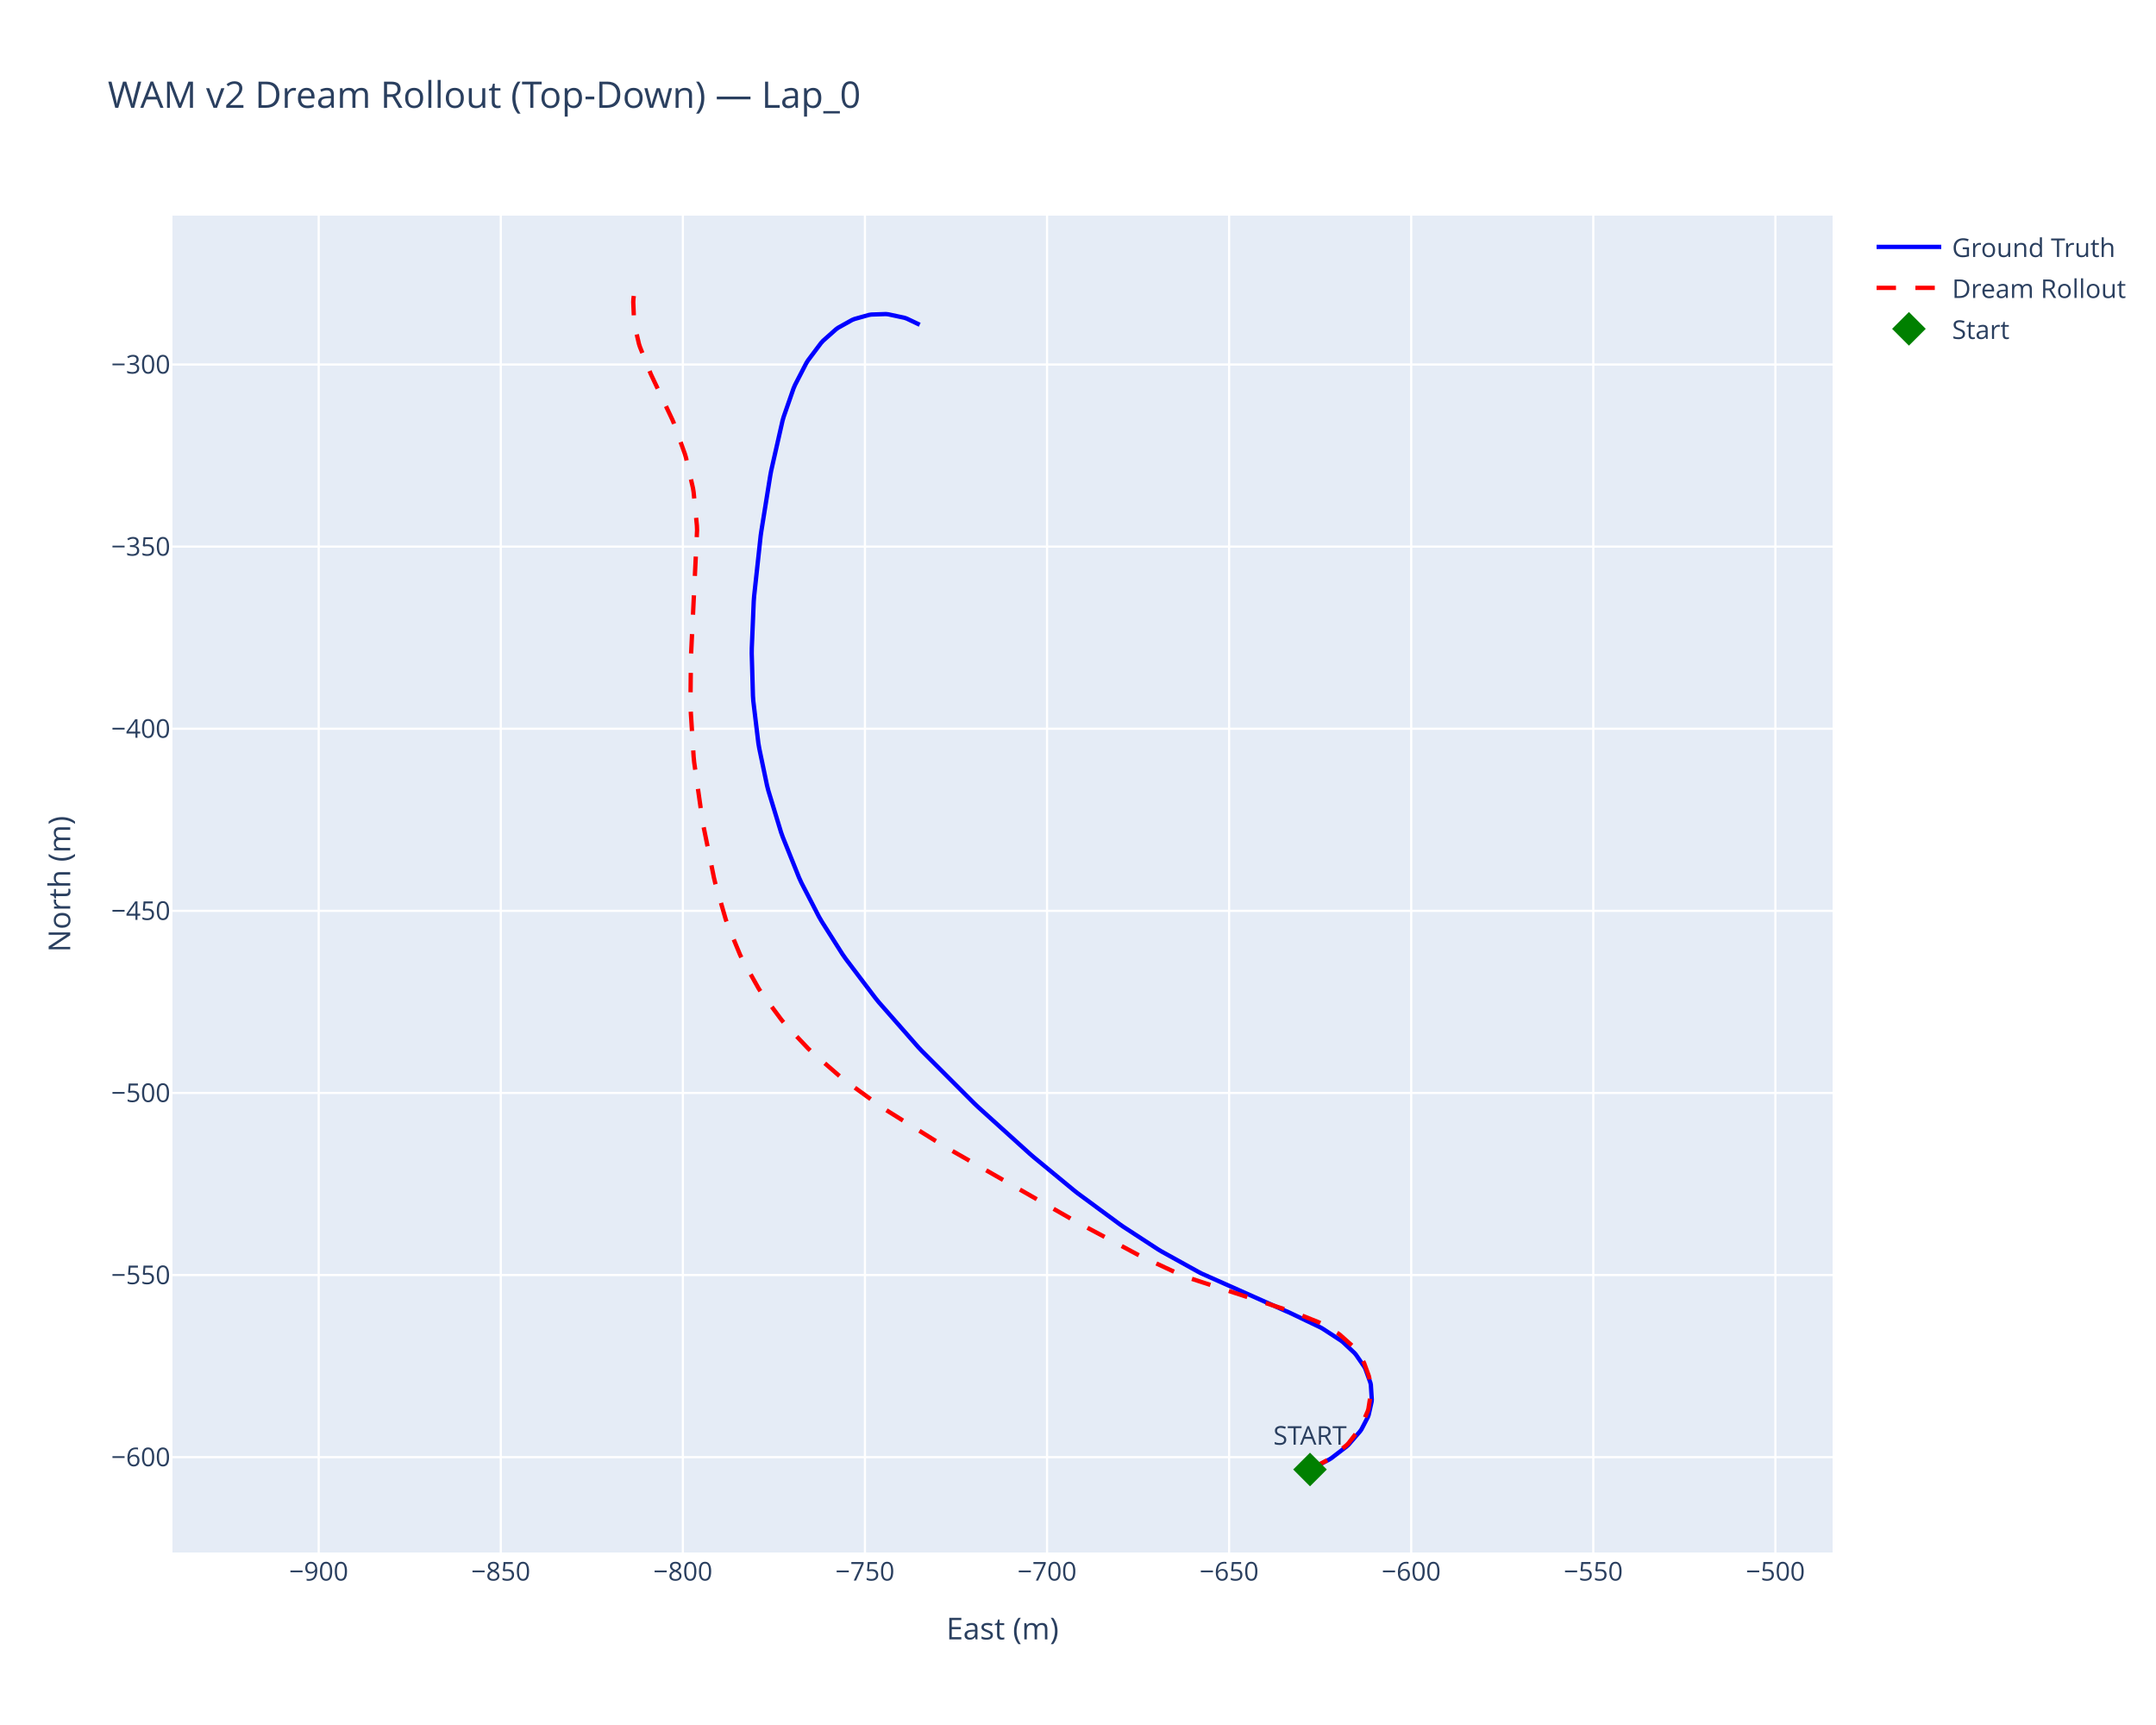
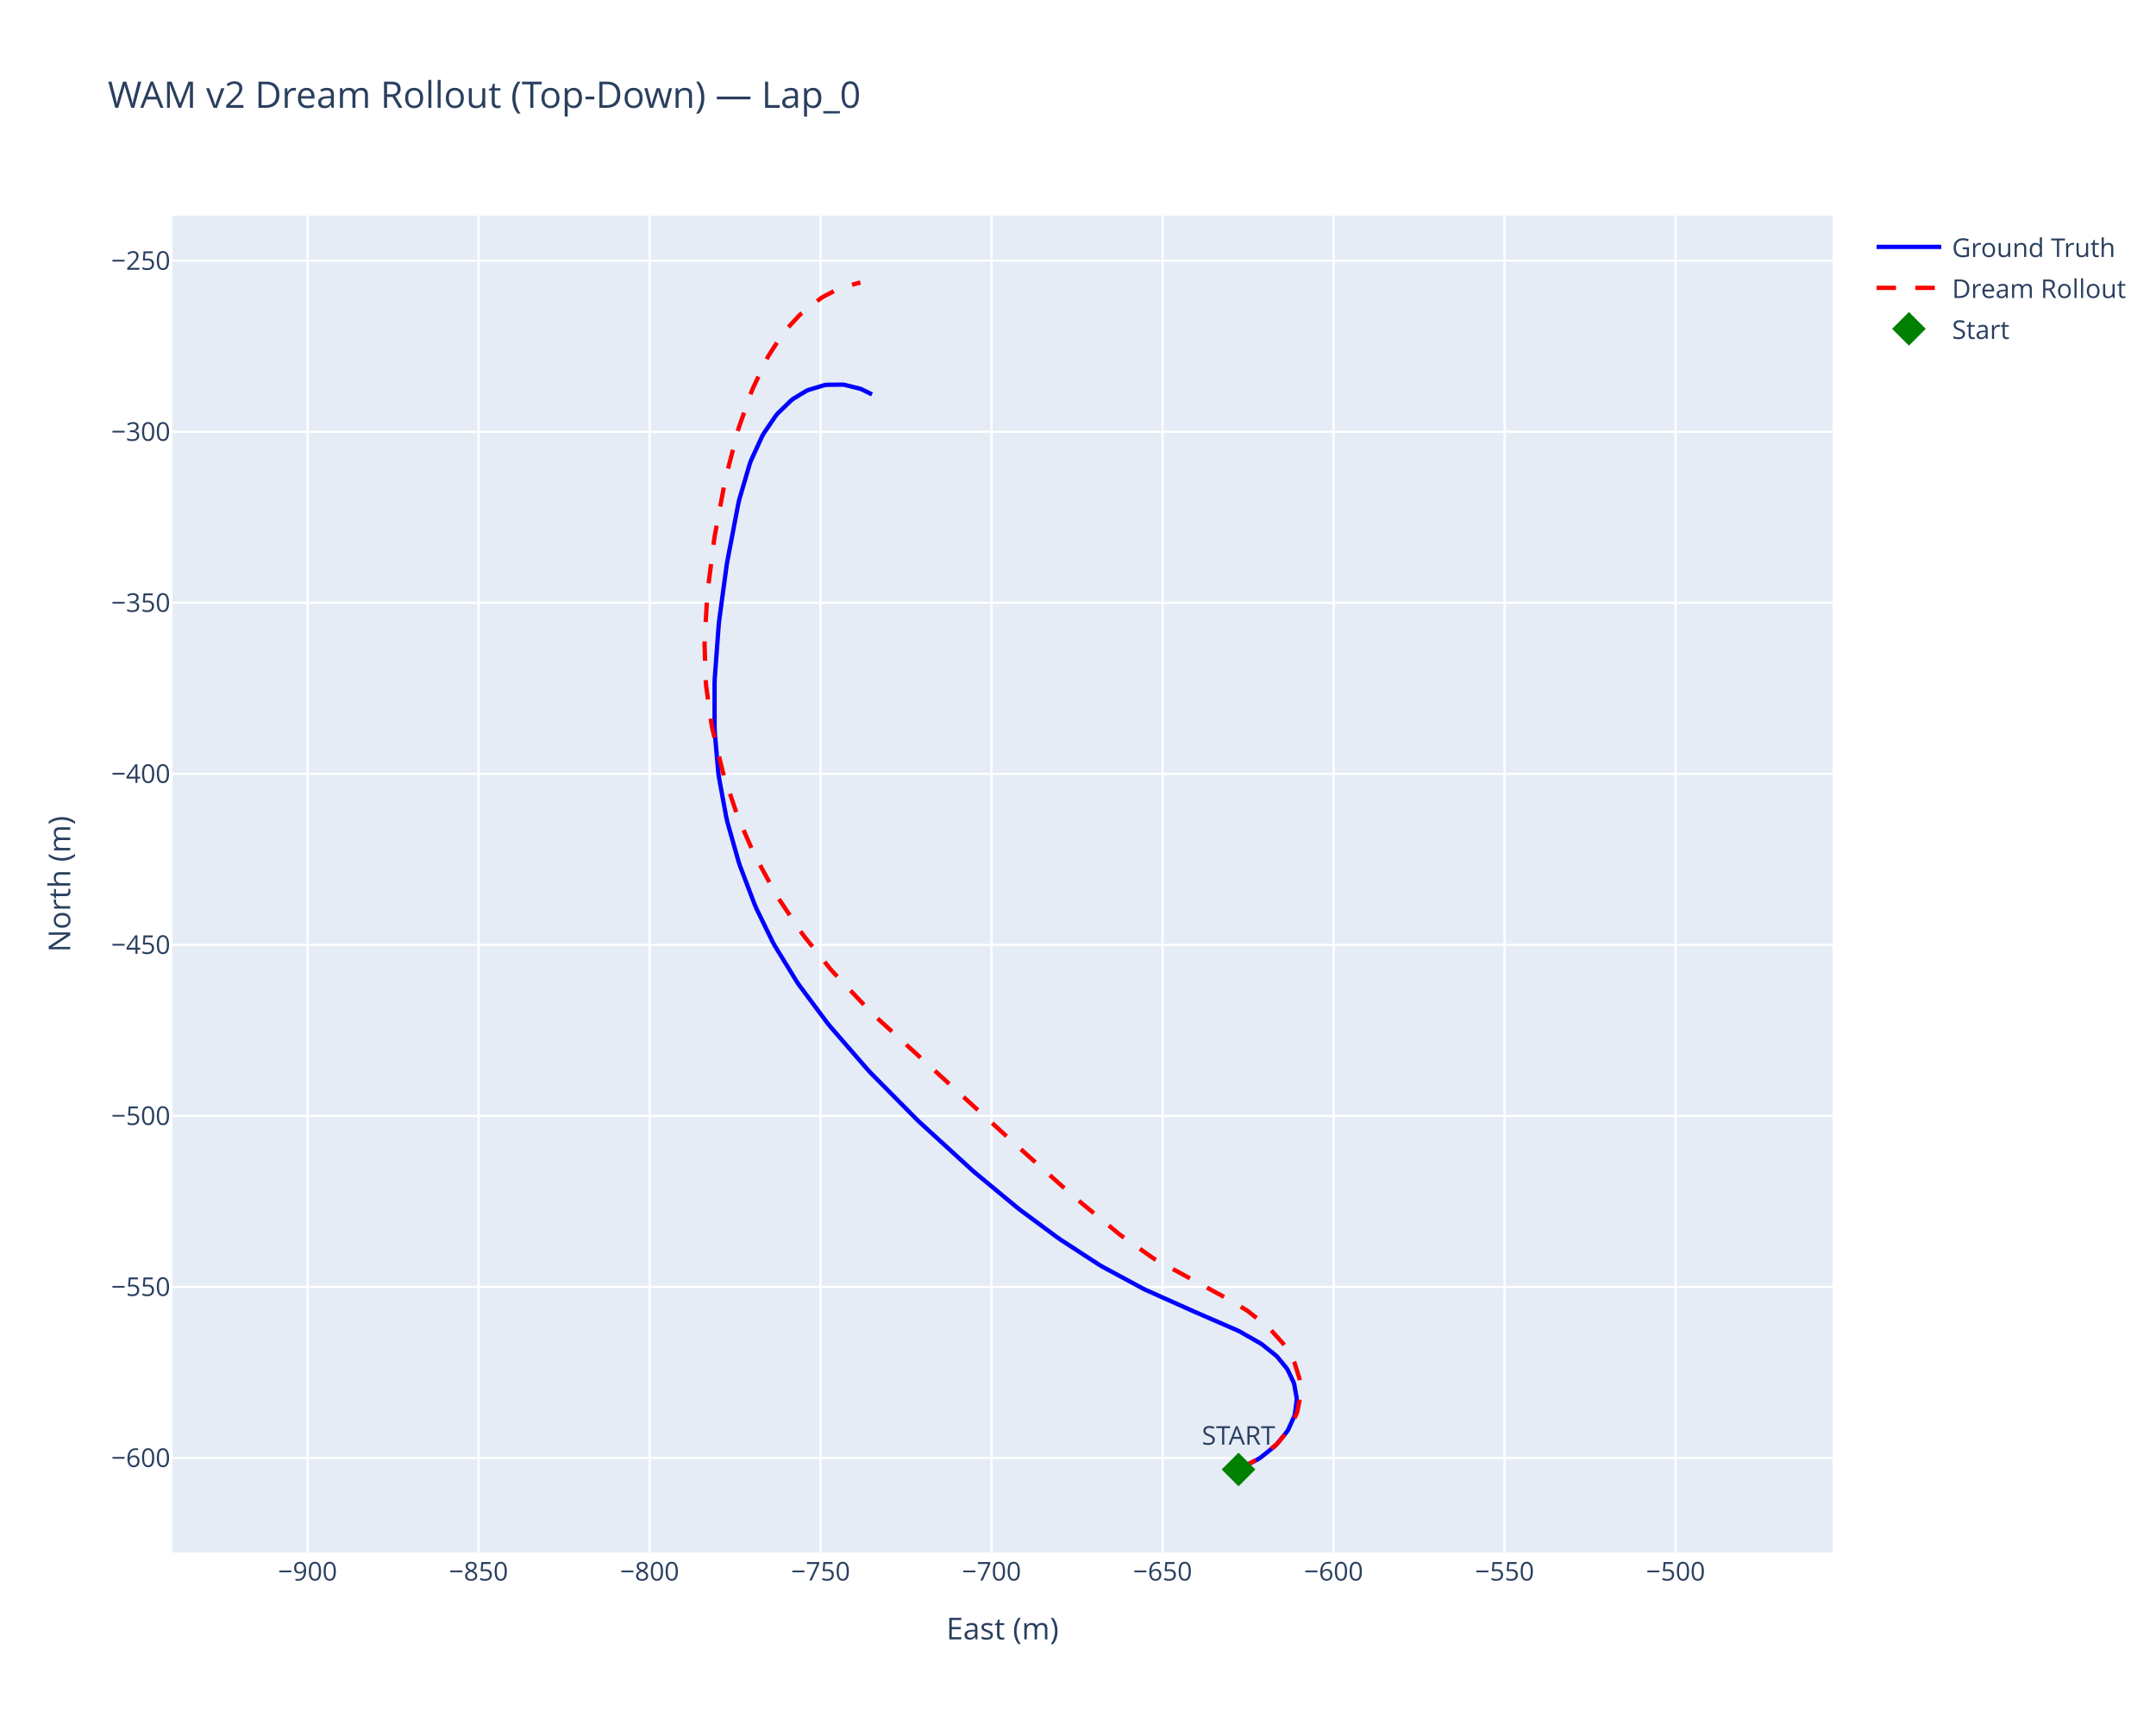
<svg xmlns="http://www.w3.org/2000/svg" class="main-svg" width="1000" height="800" style="" viewBox="0 0 1000 800">
  <rect x="0" y="0" width="1000" height="800" style="fill: rgb(255, 255, 255); fill-opacity: 1;" />
-   <defs id="defs-063b17">
+   <defs id="defs-94017d">
    <g class="clips">
-       <clipPath id="clip063b17xyplot" class="plotclip">
+       <clipPath id="clip94017dxyplot" class="plotclip">
        <rect width="770" height="620" />
      </clipPath>
-       <clipPath class="axesclip" id="clip063b17x">
+       <clipPath class="axesclip" id="clip94017dx">
        <rect x="80" y="0" width="770" height="800" />
      </clipPath>
-       <clipPath class="axesclip" id="clip063b17y">
+       <clipPath class="axesclip" id="clip94017dy">
        <rect x="0" y="100" width="1000" height="620" />
      </clipPath>
-       <clipPath class="axesclip" id="clip063b17xy">
+       <clipPath class="axesclip" id="clip94017dxy">
        <rect x="80" y="100" width="770" height="620" />
      </clipPath>
    </g>
    <g class="gradients" />
    <g class="patterns" />
  </defs>
  <g class="bglayer">
    <rect class="bg" x="80" y="100" width="770" height="620" style="fill: rgb(229, 236, 246); fill-opacity: 1; stroke-width: 0;" />
  </g>
  <g class="layer-below">
    <g class="imagelayer" />
    <g class="shapelayer" />
  </g>
  <g class="cartesianlayer">
    <g class="subplot xy">
      <g class="layer-subplot">
        <g class="shapelayer" />
        <g class="imagelayer" />
      </g>
      <g class="minor-gridlayer">
        <g class="x" />
        <g class="y" />
      </g>
      <g class="gridlayer">
        <g class="x">
-           <path class="xgrid crisp" transform="translate(147.82,0)" d="M0,100v620" style="stroke: rgb(255, 255, 255); stroke-opacity: 1; stroke-width: 1px;" />
-           <path class="xgrid crisp" transform="translate(232.27,0)" d="M0,100v620" style="stroke: rgb(255, 255, 255); stroke-opacity: 1; stroke-width: 1px;" />
-           <path class="xgrid crisp" transform="translate(316.73,0)" d="M0,100v620" style="stroke: rgb(255, 255, 255); stroke-opacity: 1; stroke-width: 1px;" />
-           <path class="xgrid crisp" transform="translate(401.18,0)" d="M0,100v620" style="stroke: rgb(255, 255, 255); stroke-opacity: 1; stroke-width: 1px;" />
-           <path class="xgrid crisp" transform="translate(485.64,0)" d="M0,100v620" style="stroke: rgb(255, 255, 255); stroke-opacity: 1; stroke-width: 1px;" />
-           <path class="xgrid crisp" transform="translate(570.09,0)" d="M0,100v620" style="stroke: rgb(255, 255, 255); stroke-opacity: 1; stroke-width: 1px;" />
-           <path class="xgrid crisp" transform="translate(654.55,0)" d="M0,100v620" style="stroke: rgb(255, 255, 255); stroke-opacity: 1; stroke-width: 1px;" />
-           <path class="xgrid crisp" transform="translate(739,0)" d="M0,100v620" style="stroke: rgb(255, 255, 255); stroke-opacity: 1; stroke-width: 1px;" />
-           <path class="xgrid crisp" transform="translate(823.46,0)" d="M0,100v620" style="stroke: rgb(255, 255, 255); stroke-opacity: 1; stroke-width: 1px;" />
+           <path class="xgrid crisp" transform="translate(142.65,0)" d="M0,100v620" style="stroke: rgb(255, 255, 255); stroke-opacity: 1; stroke-width: 1px;" />
+           <path class="xgrid crisp" transform="translate(221.97,0)" d="M0,100v620" style="stroke: rgb(255, 255, 255); stroke-opacity: 1; stroke-width: 1px;" />
+           <path class="xgrid crisp" transform="translate(301.28,0)" d="M0,100v620" style="stroke: rgb(255, 255, 255); stroke-opacity: 1; stroke-width: 1px;" />
+           <path class="xgrid crisp" transform="translate(380.6,0)" d="M0,100v620" style="stroke: rgb(255, 255, 255); stroke-opacity: 1; stroke-width: 1px;" />
+           <path class="xgrid crisp" transform="translate(459.91,0)" d="M0,100v620" style="stroke: rgb(255, 255, 255); stroke-opacity: 1; stroke-width: 1px;" />
+           <path class="xgrid crisp" transform="translate(539.23,0)" d="M0,100v620" style="stroke: rgb(255, 255, 255); stroke-opacity: 1; stroke-width: 1px;" />
+           <path class="xgrid crisp" transform="translate(618.55,0)" d="M0,100v620" style="stroke: rgb(255, 255, 255); stroke-opacity: 1; stroke-width: 1px;" />
+           <path class="xgrid crisp" transform="translate(697.86,0)" d="M0,100v620" style="stroke: rgb(255, 255, 255); stroke-opacity: 1; stroke-width: 1px;" />
+           <path class="xgrid crisp" transform="translate(777.18,0)" d="M0,100v620" style="stroke: rgb(255, 255, 255); stroke-opacity: 1; stroke-width: 1px;" />
        </g>
        <g class="y">
-           <path class="ygrid crisp" transform="translate(0,675.78)" d="M80,0h770" style="stroke: rgb(255, 255, 255); stroke-opacity: 1; stroke-width: 1px;" />
-           <path class="ygrid crisp" transform="translate(0,591.33)" d="M80,0h770" style="stroke: rgb(255, 255, 255); stroke-opacity: 1; stroke-width: 1px;" />
-           <path class="ygrid crisp" transform="translate(0,506.87)" d="M80,0h770" style="stroke: rgb(255, 255, 255); stroke-opacity: 1; stroke-width: 1px;" />
-           <path class="ygrid crisp" transform="translate(0,422.42)" d="M80,0h770" style="stroke: rgb(255, 255, 255); stroke-opacity: 1; stroke-width: 1px;" />
-           <path class="ygrid crisp" transform="translate(0,337.96)" d="M80,0h770" style="stroke: rgb(255, 255, 255); stroke-opacity: 1; stroke-width: 1px;" />
-           <path class="ygrid crisp" transform="translate(0,253.5)" d="M80,0h770" style="stroke: rgb(255, 255, 255); stroke-opacity: 1; stroke-width: 1px;" />
-           <path class="ygrid crisp" transform="translate(0,169.05)" d="M80,0h770" style="stroke: rgb(255, 255, 255); stroke-opacity: 1; stroke-width: 1px;" />
+           <path class="ygrid crisp" transform="translate(0,676.13)" d="M80,0h770" style="stroke: rgb(255, 255, 255); stroke-opacity: 1; stroke-width: 1px;" />
+           <path class="ygrid crisp" transform="translate(0,596.81)" d="M80,0h770" style="stroke: rgb(255, 255, 255); stroke-opacity: 1; stroke-width: 1px;" />
+           <path class="ygrid crisp" transform="translate(0,517.5)" d="M80,0h770" style="stroke: rgb(255, 255, 255); stroke-opacity: 1; stroke-width: 1px;" />
+           <path class="ygrid crisp" transform="translate(0,438.18)" d="M80,0h770" style="stroke: rgb(255, 255, 255); stroke-opacity: 1; stroke-width: 1px;" />
+           <path class="ygrid crisp" transform="translate(0,358.87)" d="M80,0h770" style="stroke: rgb(255, 255, 255); stroke-opacity: 1; stroke-width: 1px;" />
+           <path class="ygrid crisp" transform="translate(0,279.55)" d="M80,0h770" style="stroke: rgb(255, 255, 255); stroke-opacity: 1; stroke-width: 1px;" />
+           <path class="ygrid crisp" transform="translate(0,200.23)" d="M80,0h770" style="stroke: rgb(255, 255, 255); stroke-opacity: 1; stroke-width: 1px;" />
+           <path class="ygrid crisp" transform="translate(0,120.92)" d="M80,0h770" style="stroke: rgb(255, 255, 255); stroke-opacity: 1; stroke-width: 1px;" />
        </g>
      </g>
      <g class="zerolinelayer" />
      <g class="layer-between">
        <g class="shapelayer" />
        <g class="imagelayer" />
      </g>
      <path class="xlines-below" />
      <path class="ylines-below" />
      <g class="overlines-below" />
      <g class="xaxislayer-below" />
      <g class="yaxislayer-below" />
      <g class="overaxes-below" />
      <g class="overplot">
-         <g class="xy" transform="translate(80,100)" clip-path="url(#clip063b17xyplot)">
+         <g class="xy" transform="translate(80,100)" clip-path="url(#clip94017dxyplot)">
          <g class="scatterlayer mlayer">
-             <g class="trace scatter traceb4bb9d" style="stroke-miterlimit: 2; opacity: 1;">
+             <g class="trace scatter trace16420f" style="stroke-miterlimit: 2; opacity: 1;">
              <g class="fills" />
              <g class="errorbars" />
              <g class="lines">
-                 <path class="js-line" d="M527.61,581.5L536.41,576.94L537.52,576.25L544.63,570.79L545.5,569.99L550.86,563.78L551.47,562.9L554.48,557.12L554.84,556.09L556.19,550.07L556.27,549.11L555.82,542.16L555.61,541.24L553.27,534.79L552.84,533.94L548.85,528.17L548.19,527.42L542.79,522.35L541.96,521.71L533.42,516.16L532.44,515.6L517.7,508.57L516.52,508.08L477.3,490.62L475.72,489.79L458.71,480.37L457.07,479.38L441.09,468.97L439.52,467.88L419.75,453.33L418.03,451.96L399.54,436.71L397.77,435.19L373.59,413.34L371.92,411.75L347.65,387.48L345.86,385.58L327.64,364.84L325.98,362.8L312.22,344.62L310.71,342.45L301.2,327.46L299.87,325.17L291.73,309.44L290.63,307.04L283.08,288.25L282.26,285.96L276.4,266.74L275.75,264.2L272.19,247.23L271.75,244.68L269.39,225.03L269.23,222.66L268.67,203.05L268.7,200.52L269.6,178.87L269.79,176.4L272.81,148.53L273.12,146.36L277.29,120.42L277.69,118.28L282.95,95.14L283.44,93.42L288.09,80.06L288.79,78.45L293.9,68.55L294.73,67.2L300.8,59.1L301.77,58.03L307.73,52.74L308.73,52.01L315.18,48.41L316.33,47.94L323.05,46.05L324.12,45.88L330.86,45.65L332.01,45.77L339.52,47.38L340.59,47.76L346.59,50.61" style="vector-effect: none; fill: none; stroke: rgb(0, 0, 255); stroke-opacity: 1; stroke-width: 2px; opacity: 1;" />
+                 <path class="js-line" d="M494.46,581.5L503.77,576.57L504.84,575.86L511.27,570.69L512.1,569.86L516.87,564.03L517.46,563.11L520.34,556.74L520.61,555.77L521.43,549.2L521.4,548.23L520.28,541.93L519.98,541.01L517.22,535.23L516.68,534.42L512.47,529.3L511.73,528.58L505.39,523.52L504.56,522.96L495,517.51L493.92,516.99L475.53,508.99L474.33,508.48L451.42,498.23L450.07,497.57L431.16,487.37L429.76,486.53L411.73,474.8L410.15,473.69L393.17,461.13L391.55,459.84L372.53,444.1L370.98,442.76L346.56,420.46L344.99,418.94L323.77,397.51L322.25,395.85L305.11,376.11L303.67,374.33L290.76,357L289.46,355.09L279.46,338.77L278.26,336.58L270.97,321.65L269.99,319.37L263.24,301.62L262.53,299.45L257.4,281.33L256.85,278.95L253.48,260.58L253.17,258.36L251.54,239.89L251.44,237.49L251.44,216.94L251.52,214.58L253.34,190.06L253.57,187.79L257.01,162.36L257.33,160.4L262.46,133.53L262.89,131.66L267.79,115.03L268.34,113.55L273.51,102.28L274.27,100.96L279.74,92.91L280.63,91.84L286.97,85.68L287.96,84.92L293.96,81.29L294.96,80.85L302.35,78.63L303.36,78.47L310.77,78.37L311.76,78.49L318.83,80.24L319.75,80.59L324.46,82.92" style="vector-effect: none; fill: none; stroke: rgb(0, 0, 255); stroke-opacity: 1; stroke-width: 2px; opacity: 1;" />
              </g>
              <g class="points" />
              <g class="text" />
            </g>
-             <g class="trace scatter trace2234d6" style="stroke-miterlimit: 2; opacity: 1;">
+             <g class="trace scatter trace9c6a35" style="stroke-miterlimit: 2; opacity: 1;">
              <g class="fills" />
              <g class="errorbars" />
              <g class="lines">
-                 <path class="js-line" d="M527.66,581.46L536.39,576.77L537.53,576.01L544.6,570.19L545.48,569.29L550.62,562.66L551.22,561.67L554.4,554.39L554.71,553.32L555.74,546.77L555.77,545.67L555.13,539.18L554.89,538.13L552.7,532.12L552.21,531.17L547.93,524.95L547.21,524.13L541.42,518.97L540.5,518.31L532.51,513.65L531.44,513.14L520.11,508.61L518.93,508.21L469.31,491.94L467.81,491.31L449.37,482.7L447.78,481.9L419.64,466.86L417.9,465.89L359.38,432.43L357.34,431.23L330.56,414.52L328.49,413.13L312.14,401.27L310.14,399.69L296.63,387.97L294.77,386.2L284.15,374.97L282.49,373L273.29,360.62L271.89,358.46L264.36,345.08L263.25,342.78L257.43,328.71L256.6,326.33L251.74,309.53L251.16,307.12L246.25,283.01L245.82,280.58L241.97,253.5L241.73,251.03L240.32,228.97L240.25,226.53L240.47,205.01L240.57,202.67L243.32,145.86L243.24,143.84L241.72,128.27L241.42,126.4L238.16,112.2L237.66,110.51L232.49,96.14L231.85,94.63L222.46,74.75L221.82,73.39L216.84,60.96L216.38,59.54L214.32,50.75L214.11,49.25L213.72,40.11L213.8,38.58L214.82,31" style="vector-effect: none; fill: none; stroke: rgb(255, 0, 0); stroke-opacity: 1; stroke-dasharray: 9px, 9px; stroke-width: 2px; opacity: 1;" />
+                 <path class="js-line" d="M494.51,581.46L503.84,576.41L504.89,575.71L512.24,569.66L513.03,568.86L517.74,562.99L518.31,562.1L521.43,555.55L521.76,554.58L523.14,547.45L523.19,546.4L522.81,540.06L522.62,539.01L520.36,531.8L519.91,530.8L515.88,524.07L515.19,523.14L508.79,516.06L507.89,515.22L498.86,508.12L497.77,507.38L486.01,500.49L484.75,499.84L455.84,484.1L454.52,483.27L440.13,473.11L438.83,472.11L418.96,455.71L417.61,454.55L391.11,430.85L389.68,429.53L325.45,370.86L323.84,369.26L306.41,350.83L304.88,349.06L293.07,334.31L291.65,332.39L280.97,316.47L279.73,314.41L270.47,297.44L269.41,295.28L262.7,280L261.85,277.79L255.89,260.08L255.24,257.87L250.42,238.06L250,235.87L247.56,218.42L247.37,216.24L246.79,199.03L246.83,196.9L248.04,176.01L248.24,173.95L251.28,149.96L251.6,148.02L256.21,123.43L256.61,121.6L262.08,100.27L262.6,98.55L268.45,81.91L269.1,80.31L275.69,66.4L276.51,64.91L282.85,55.03L283.87,53.71L290.58,46.42L291.78,45.3L300.65,38.38L301.98,37.52L308.92,33.94L310.35,33.38L319.07,31" style="vector-effect: none; fill: none; stroke: rgb(255, 0, 0); stroke-opacity: 1; stroke-dasharray: 9px, 9px; stroke-width: 2px; opacity: 1;" />
              </g>
              <g class="points" />
              <g class="text" />
            </g>
-             <g class="trace scatter trace533952" style="stroke-miterlimit: 2; opacity: 1;">
+             <g class="trace scatter tracebd04d6" style="stroke-miterlimit: 2; opacity: 1;">
              <g class="fills" />
              <g class="errorbars" />
              <g class="lines" />
              <g class="points">
-                 <path class="point" transform="translate(527.61,581.5)" d="M7.8,0L0,7.8L-7.8,0L0,-7.8Z" style="opacity: 1; stroke-width: 0px; fill: rgb(0, 128, 0); fill-opacity: 1;" />
+                 <path class="point" transform="translate(494.46,581.5)" d="M7.8,0L0,7.8L-7.8,0L0,-7.8Z" style="opacity: 1; stroke-width: 0px; fill: rgb(0, 128, 0); fill-opacity: 1;" />
              </g>
              <g class="text">
                <g class="textpoint" transform="translate(0,-11.5)">
-                   <text x="527.61" y="581.5" text-anchor="middle" style="font-family: 'Open Sans', verdana, arial, sans-serif; font-size: 12px; fill: rgb(42, 63, 95); fill-opacity: 1; white-space: pre;">START</text>
+                   <text x="494.46" y="581.5" text-anchor="middle" style="font-family: 'Open Sans', verdana, arial, sans-serif; font-size: 12px; fill: rgb(42, 63, 95); fill-opacity: 1; white-space: pre;">START</text>
                </g>
              </g>
            </g>
          </g>
        </g>
      </g>
      <g class="zerolinelayer-above" />
      <path class="xlines-above crisp" d="M0,0" style="fill: none;" />
      <path class="ylines-above crisp" d="M0,0" style="fill: none;" />
      <g class="overlines-above" />
      <g class="xaxislayer-above">
        <g class="xtick">
-           <text text-anchor="middle" x="0" y="733" transform="translate(147.82,0)" style="font-family: 'Open Sans', verdana, arial, sans-serif; font-size: 12px; fill: rgb(42, 63, 95); fill-opacity: 1; white-space: pre;">−900</text>
-         </g>
-         <g class="xtick">
-           <text text-anchor="middle" x="0" y="733" style="font-family: 'Open Sans', verdana, arial, sans-serif; font-size: 12px; fill: rgb(42, 63, 95); fill-opacity: 1; white-space: pre;" transform="translate(232.27,0)">−850</text>
-         </g>
-         <g class="xtick">
-           <text text-anchor="middle" x="0" y="733" style="font-family: 'Open Sans', verdana, arial, sans-serif; font-size: 12px; fill: rgb(42, 63, 95); fill-opacity: 1; white-space: pre;" transform="translate(316.73,0)">−800</text>
-         </g>
-         <g class="xtick">
-           <text text-anchor="middle" x="0" y="733" style="font-family: 'Open Sans', verdana, arial, sans-serif; font-size: 12px; fill: rgb(42, 63, 95); fill-opacity: 1; white-space: pre;" transform="translate(401.18,0)">−750</text>
-         </g>
-         <g class="xtick">
-           <text text-anchor="middle" x="0" y="733" style="font-family: 'Open Sans', verdana, arial, sans-serif; font-size: 12px; fill: rgb(42, 63, 95); fill-opacity: 1; white-space: pre;" transform="translate(485.64,0)">−700</text>
-         </g>
-         <g class="xtick">
-           <text text-anchor="middle" x="0" y="733" style="font-family: 'Open Sans', verdana, arial, sans-serif; font-size: 12px; fill: rgb(42, 63, 95); fill-opacity: 1; white-space: pre;" transform="translate(570.09,0)">−650</text>
-         </g>
-         <g class="xtick">
-           <text text-anchor="middle" x="0" y="733" style="font-family: 'Open Sans', verdana, arial, sans-serif; font-size: 12px; fill: rgb(42, 63, 95); fill-opacity: 1; white-space: pre;" transform="translate(654.55,0)">−600</text>
-         </g>
-         <g class="xtick">
-           <text text-anchor="middle" x="0" y="733" style="font-family: 'Open Sans', verdana, arial, sans-serif; font-size: 12px; fill: rgb(42, 63, 95); fill-opacity: 1; white-space: pre;" transform="translate(739,0)">−550</text>
-         </g>
-         <g class="xtick">
-           <text text-anchor="middle" x="0" y="733" style="font-family: 'Open Sans', verdana, arial, sans-serif; font-size: 12px; fill: rgb(42, 63, 95); fill-opacity: 1; white-space: pre;" transform="translate(823.46,0)">−500</text>
+           <text text-anchor="middle" x="0" y="733" transform="translate(142.65,0)" style="font-family: 'Open Sans', verdana, arial, sans-serif; font-size: 12px; fill: rgb(42, 63, 95); fill-opacity: 1; white-space: pre;">−900</text>
+         </g>
+         <g class="xtick">
+           <text text-anchor="middle" x="0" y="733" style="font-family: 'Open Sans', verdana, arial, sans-serif; font-size: 12px; fill: rgb(42, 63, 95); fill-opacity: 1; white-space: pre;" transform="translate(221.97,0)">−850</text>
+         </g>
+         <g class="xtick">
+           <text text-anchor="middle" x="0" y="733" style="font-family: 'Open Sans', verdana, arial, sans-serif; font-size: 12px; fill: rgb(42, 63, 95); fill-opacity: 1; white-space: pre;" transform="translate(301.28,0)">−800</text>
+         </g>
+         <g class="xtick">
+           <text text-anchor="middle" x="0" y="733" style="font-family: 'Open Sans', verdana, arial, sans-serif; font-size: 12px; fill: rgb(42, 63, 95); fill-opacity: 1; white-space: pre;" transform="translate(380.6,0)">−750</text>
+         </g>
+         <g class="xtick">
+           <text text-anchor="middle" x="0" y="733" style="font-family: 'Open Sans', verdana, arial, sans-serif; font-size: 12px; fill: rgb(42, 63, 95); fill-opacity: 1; white-space: pre;" transform="translate(459.91,0)">−700</text>
+         </g>
+         <g class="xtick">
+           <text text-anchor="middle" x="0" y="733" style="font-family: 'Open Sans', verdana, arial, sans-serif; font-size: 12px; fill: rgb(42, 63, 95); fill-opacity: 1; white-space: pre;" transform="translate(539.23,0)">−650</text>
+         </g>
+         <g class="xtick">
+           <text text-anchor="middle" x="0" y="733" style="font-family: 'Open Sans', verdana, arial, sans-serif; font-size: 12px; fill: rgb(42, 63, 95); fill-opacity: 1; white-space: pre;" transform="translate(618.55,0)">−600</text>
+         </g>
+         <g class="xtick">
+           <text text-anchor="middle" x="0" y="733" style="font-family: 'Open Sans', verdana, arial, sans-serif; font-size: 12px; fill: rgb(42, 63, 95); fill-opacity: 1; white-space: pre;" transform="translate(697.86,0)">−550</text>
+         </g>
+         <g class="xtick">
+           <text text-anchor="middle" x="0" y="733" style="font-family: 'Open Sans', verdana, arial, sans-serif; font-size: 12px; fill: rgb(42, 63, 95); fill-opacity: 1; white-space: pre;" transform="translate(777.18,0)">−500</text>
        </g>
      </g>
      <g class="yaxislayer-above">
        <g class="ytick">
-           <text text-anchor="end" x="79" y="4.2" transform="translate(0,675.78)" style="font-family: 'Open Sans', verdana, arial, sans-serif; font-size: 12px; fill: rgb(42, 63, 95); fill-opacity: 1; white-space: pre;">−600</text>
-         </g>
-         <g class="ytick">
-           <text text-anchor="end" x="79" y="4.2" style="font-family: 'Open Sans', verdana, arial, sans-serif; font-size: 12px; fill: rgb(42, 63, 95); fill-opacity: 1; white-space: pre;" transform="translate(0,591.33)">−550</text>
-         </g>
-         <g class="ytick">
-           <text text-anchor="end" x="79" y="4.2" style="font-family: 'Open Sans', verdana, arial, sans-serif; font-size: 12px; fill: rgb(42, 63, 95); fill-opacity: 1; white-space: pre;" transform="translate(0,506.87)">−500</text>
-         </g>
-         <g class="ytick">
-           <text text-anchor="end" x="79" y="4.2" style="font-family: 'Open Sans', verdana, arial, sans-serif; font-size: 12px; fill: rgb(42, 63, 95); fill-opacity: 1; white-space: pre;" transform="translate(0,422.42)">−450</text>
-         </g>
-         <g class="ytick">
-           <text text-anchor="end" x="79" y="4.2" style="font-family: 'Open Sans', verdana, arial, sans-serif; font-size: 12px; fill: rgb(42, 63, 95); fill-opacity: 1; white-space: pre;" transform="translate(0,337.96)">−400</text>
-         </g>
-         <g class="ytick">
-           <text text-anchor="end" x="79" y="4.2" style="font-family: 'Open Sans', verdana, arial, sans-serif; font-size: 12px; fill: rgb(42, 63, 95); fill-opacity: 1; white-space: pre;" transform="translate(0,253.5)">−350</text>
-         </g>
-         <g class="ytick">
-           <text text-anchor="end" x="79" y="4.2" style="font-family: 'Open Sans', verdana, arial, sans-serif; font-size: 12px; fill: rgb(42, 63, 95); fill-opacity: 1; white-space: pre;" transform="translate(0,169.05)">−300</text>
+           <text text-anchor="end" x="79" y="4.2" transform="translate(0,676.13)" style="font-family: 'Open Sans', verdana, arial, sans-serif; font-size: 12px; fill: rgb(42, 63, 95); fill-opacity: 1; white-space: pre;">−600</text>
+         </g>
+         <g class="ytick">
+           <text text-anchor="end" x="79" y="4.2" style="font-family: 'Open Sans', verdana, arial, sans-serif; font-size: 12px; fill: rgb(42, 63, 95); fill-opacity: 1; white-space: pre;" transform="translate(0,596.81)">−550</text>
+         </g>
+         <g class="ytick">
+           <text text-anchor="end" x="79" y="4.2" style="font-family: 'Open Sans', verdana, arial, sans-serif; font-size: 12px; fill: rgb(42, 63, 95); fill-opacity: 1; white-space: pre;" transform="translate(0,517.5)">−500</text>
+         </g>
+         <g class="ytick">
+           <text text-anchor="end" x="79" y="4.2" style="font-family: 'Open Sans', verdana, arial, sans-serif; font-size: 12px; fill: rgb(42, 63, 95); fill-opacity: 1; white-space: pre;" transform="translate(0,438.18)">−450</text>
+         </g>
+         <g class="ytick">
+           <text text-anchor="end" x="79" y="4.2" style="font-family: 'Open Sans', verdana, arial, sans-serif; font-size: 12px; fill: rgb(42, 63, 95); fill-opacity: 1; white-space: pre;" transform="translate(0,358.87)">−400</text>
+         </g>
+         <g class="ytick">
+           <text text-anchor="end" x="79" y="4.2" style="font-family: 'Open Sans', verdana, arial, sans-serif; font-size: 12px; fill: rgb(42, 63, 95); fill-opacity: 1; white-space: pre;" transform="translate(0,279.55)">−350</text>
+         </g>
+         <g class="ytick">
+           <text text-anchor="end" x="79" y="4.2" style="font-family: 'Open Sans', verdana, arial, sans-serif; font-size: 12px; fill: rgb(42, 63, 95); fill-opacity: 1; white-space: pre;" transform="translate(0,200.23)">−300</text>
+         </g>
+         <g class="ytick">
+           <text text-anchor="end" x="79" y="4.2" style="font-family: 'Open Sans', verdana, arial, sans-serif; font-size: 12px; fill: rgb(42, 63, 95); fill-opacity: 1; white-space: pre;" transform="translate(0,120.92)">−250</text>
        </g>
      </g>
      <g class="overaxes-above" />
    </g>
  </g>
  <g class="polarlayer" />
  <g class="smithlayer" />
  <g class="ternarylayer" />
  <g class="geolayer" />
  <g class="funnelarealayer" />
  <g class="pielayer" />
  <g class="iciclelayer" />
  <g class="treemaplayer" />
  <g class="sunburstlayer" />
  <g class="glimages" />
-   <defs id="topdefs-063b17">
+   <defs id="topdefs-94017d">
    <g class="clips" />
-     <clipPath id="legend063b17">
+     <clipPath id="legend94017d">
      <rect width="123" height="67" x="0" y="0" />
    </clipPath>
  </defs>
  <g class="layer-above">
    <g class="imagelayer" />
    <g class="shapelayer" />
  </g>
  <g class="infolayer">
    <g class="legend" pointer-events="all" transform="translate(865.4,100)">
      <rect class="bg" shape-rendering="crispEdges" style="stroke: rgb(68, 68, 68); stroke-opacity: 1; fill: rgb(255, 255, 255); fill-opacity: 1; stroke-width: 0px;" width="123" height="67" x="0" y="0" />
-       <g class="scrollbox" transform="" clip-path="url(#legend063b17)">
+       <g class="scrollbox" transform="" clip-path="url(#legend94017d)">
        <g class="groups">
          <g class="traces" transform="translate(0,14.5)" style="opacity: 1;">
            <text class="legendtext" text-anchor="start" x="40" y="4.68" style="font-family: 'Open Sans', verdana, arial, sans-serif; font-size: 12px; fill: rgb(42, 63, 95); fill-opacity: 1; white-space: pre;">Ground Truth</text>
            <g class="layers" style="opacity: 1;">
              <g class="legendfill" />
              <g class="legendlines">
                <path class="js-line" d="M5,0h30" style="fill: none; stroke: rgb(0, 0, 255); stroke-opacity: 1; stroke-width: 2px;" />
              </g>
              <g class="legendsymbols">
                <g class="legendpoints" />
              </g>
            </g>
            <rect class="legendtoggle" x="0" y="-9.5" width="117.359" height="19" style="fill: rgb(0, 0, 0); fill-opacity: 0;" />
          </g>
          <g class="traces" transform="translate(0,33.5)" style="opacity: 1;">
            <text class="legendtext" text-anchor="start" x="40" y="4.68" style="font-family: 'Open Sans', verdana, arial, sans-serif; font-size: 12px; fill: rgb(42, 63, 95); fill-opacity: 1; white-space: pre;">Dream Rollout</text>
            <g class="layers" style="opacity: 1;">
              <g class="legendfill" />
              <g class="legendlines">
                <path class="js-line" d="M5,0h30" style="fill: none; stroke: rgb(255, 0, 0); stroke-opacity: 1; stroke-dasharray: 9px, 9px; stroke-width: 2px;" />
              </g>
              <g class="legendsymbols">
                <g class="legendpoints" />
              </g>
            </g>
            <rect class="legendtoggle" x="0" y="-9.5" width="117.359" height="19" style="fill: rgb(0, 0, 0); fill-opacity: 0;" />
          </g>
          <g class="traces" transform="translate(0,52.5)" style="opacity: 1;">
            <text class="legendtext" text-anchor="start" x="40" y="4.68" style="font-family: 'Open Sans', verdana, arial, sans-serif; font-size: 12px; fill: rgb(42, 63, 95); fill-opacity: 1; white-space: pre;">Start</text>
            <g class="layers" style="opacity: 1;">
              <g class="legendfill" />
              <g class="legendlines" />
              <g class="legendsymbols">
                <g class="legendpoints">
                  <path class="scatterpts" transform="translate(20,0)" d="M7.8,0L0,7.8L-7.8,0L0,-7.8Z" style="opacity: 1; stroke-width: 0px; fill: rgb(0, 128, 0); fill-opacity: 1;" />
                </g>
              </g>
            </g>
            <rect class="legendtoggle" x="0" y="-9.5" width="117.359" height="19" style="fill: rgb(0, 0, 0); fill-opacity: 0;" />
          </g>
        </g>
      </g>
      <rect class="scrollbar" rx="20" ry="3" width="0" height="0" style="fill: rgb(128, 139, 164); fill-opacity: 1;" x="0" y="0" />
    </g>
    <g class="g-gtitle">
      <text class="gtitle" x="50" y="50" text-anchor="start" dy="0em" style="opacity: 1; font-family: 'Open Sans', verdana, arial, sans-serif; font-size: 17px; fill: rgb(42, 63, 95); fill-opacity: 1; white-space: pre;">WAM v2 Dream Rollout (Top-Down) — Lap_0</text>
    </g>
    <g class="g-xtitle">
      <text class="xtitle" x="465" y="760.3" text-anchor="middle" style="opacity: 1; font-family: 'Open Sans', verdana, arial, sans-serif; font-size: 14px; fill: rgb(42, 63, 95); fill-opacity: 1; white-space: pre;">East (m)</text>
    </g>
    <g class="g-ytitle">
      <text class="ytitle" transform="rotate(-90,32.56875,410)" x="32.569" y="410" text-anchor="middle" style="opacity: 1; font-family: 'Open Sans', verdana, arial, sans-serif; font-size: 14px; fill: rgb(42, 63, 95); fill-opacity: 1; white-space: pre;">North (m)</text>
    </g>
  </g>
</svg>
